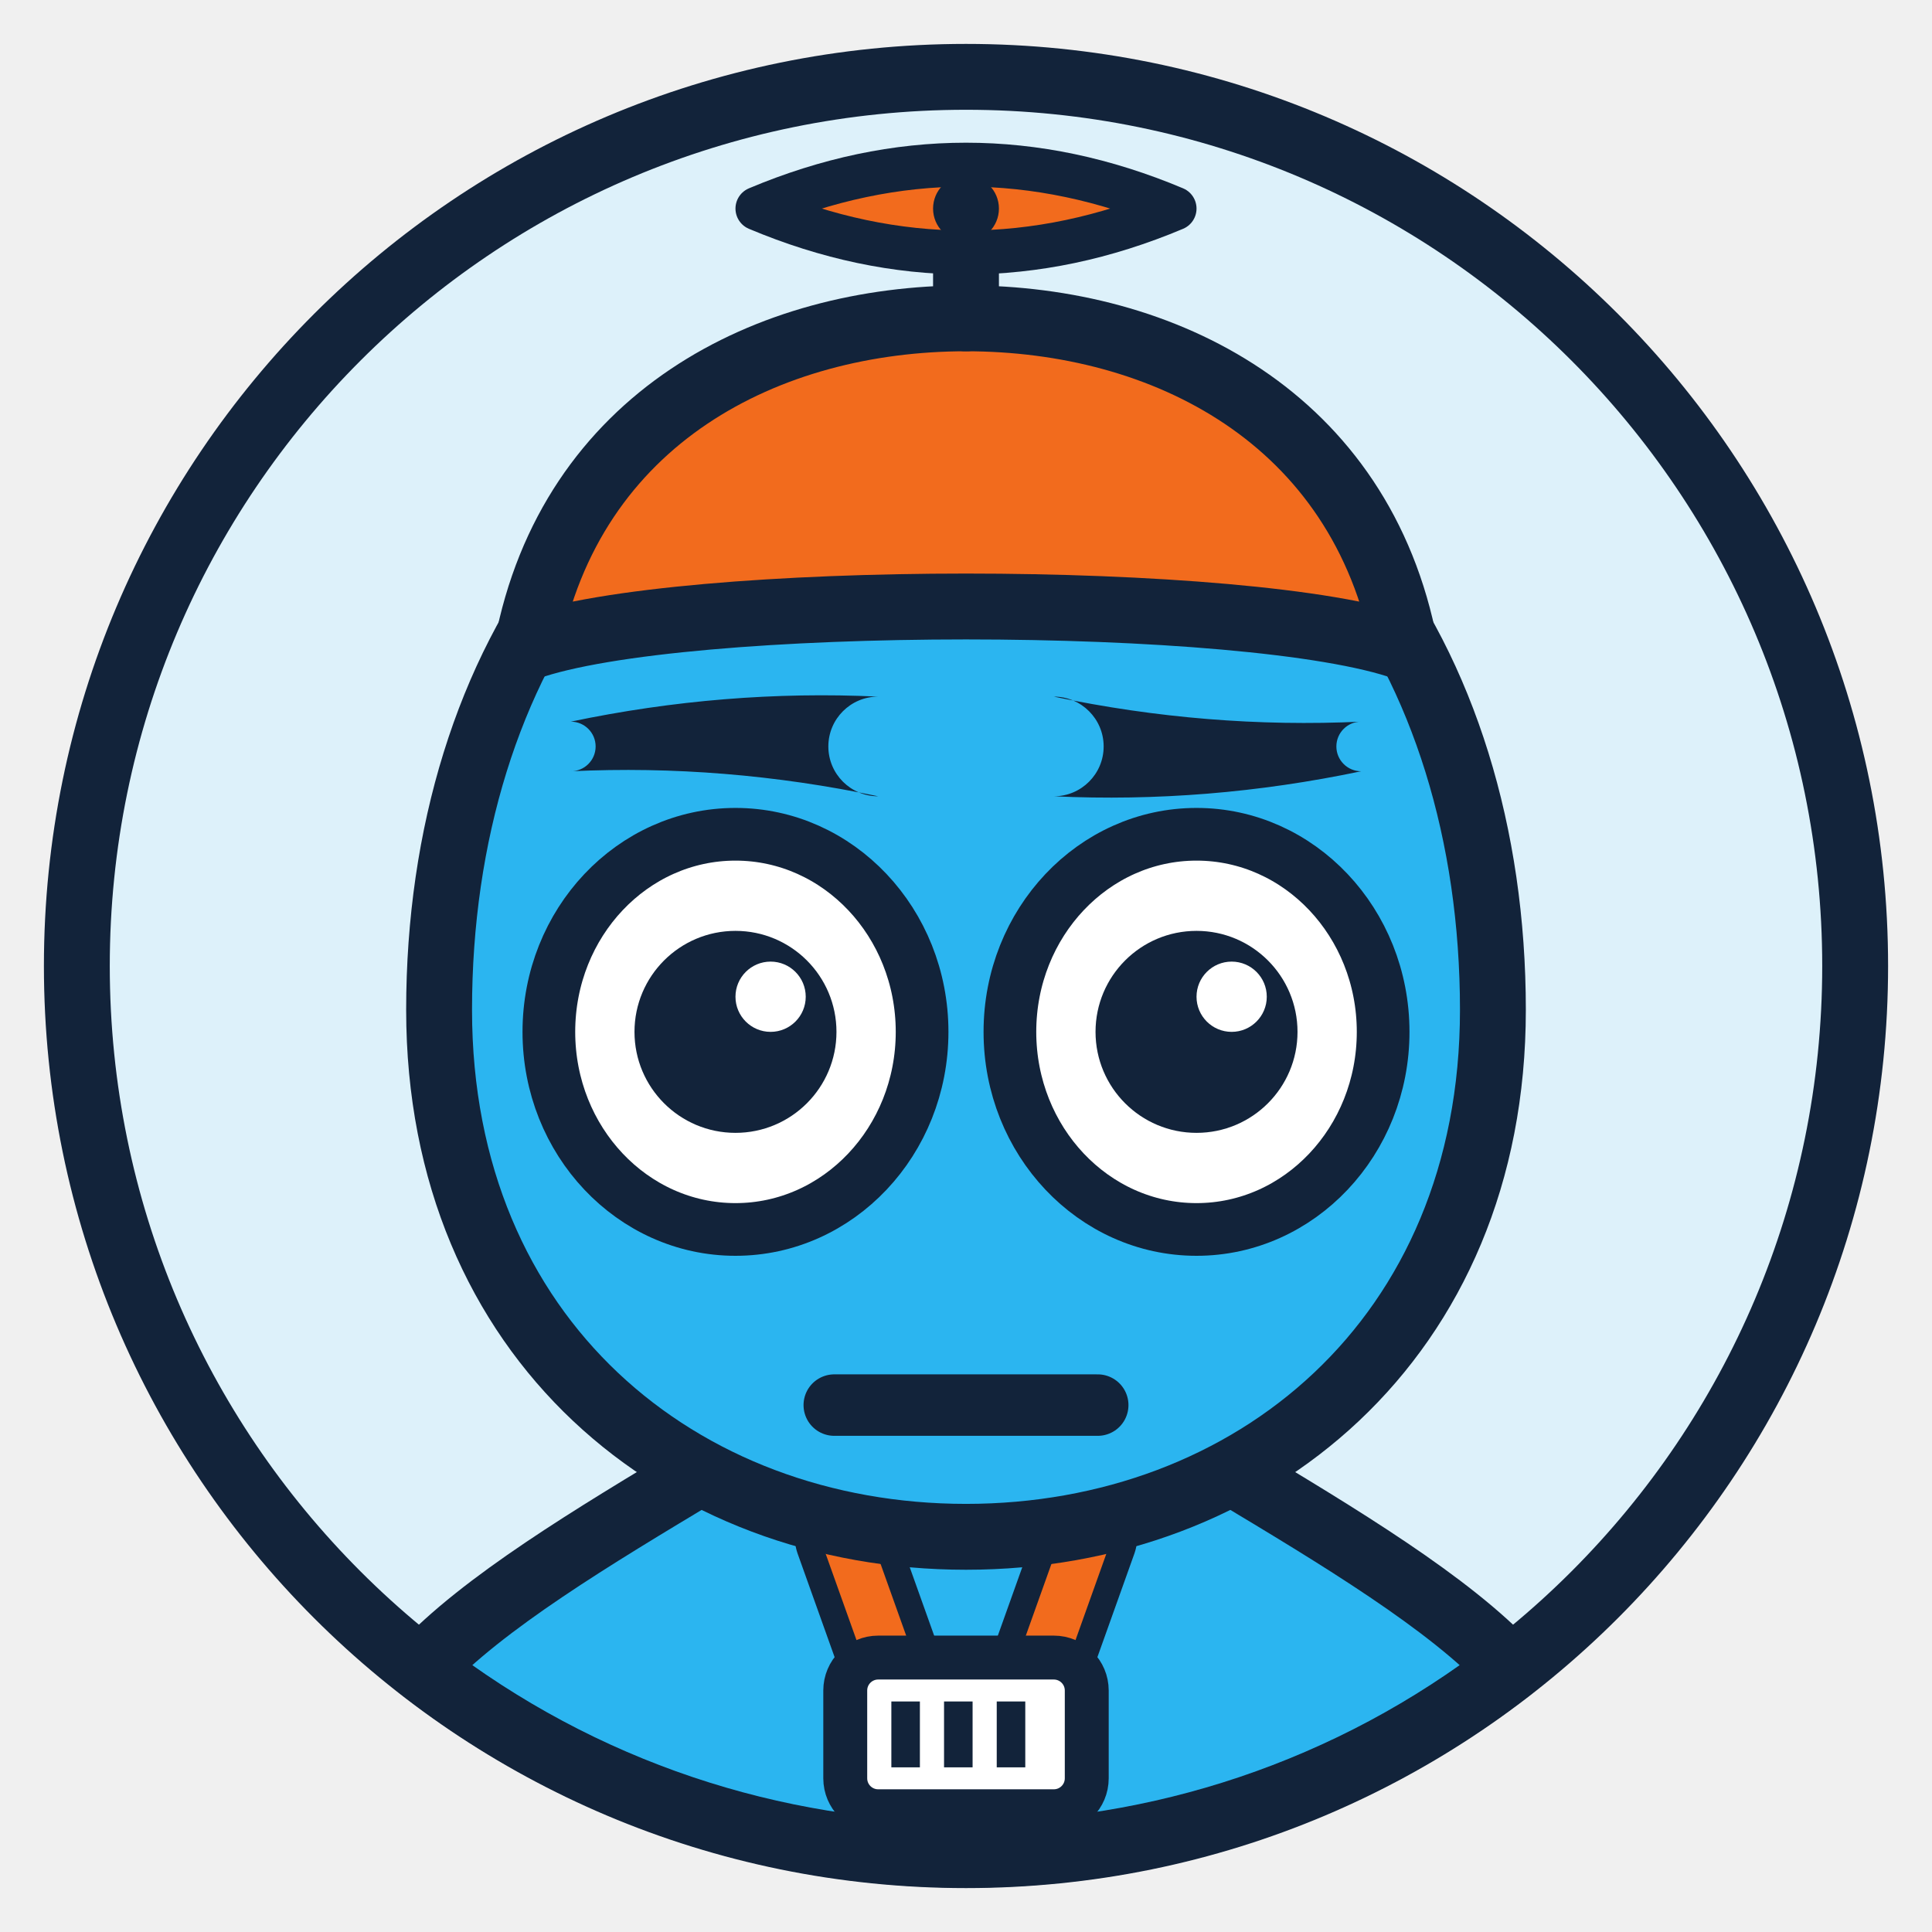
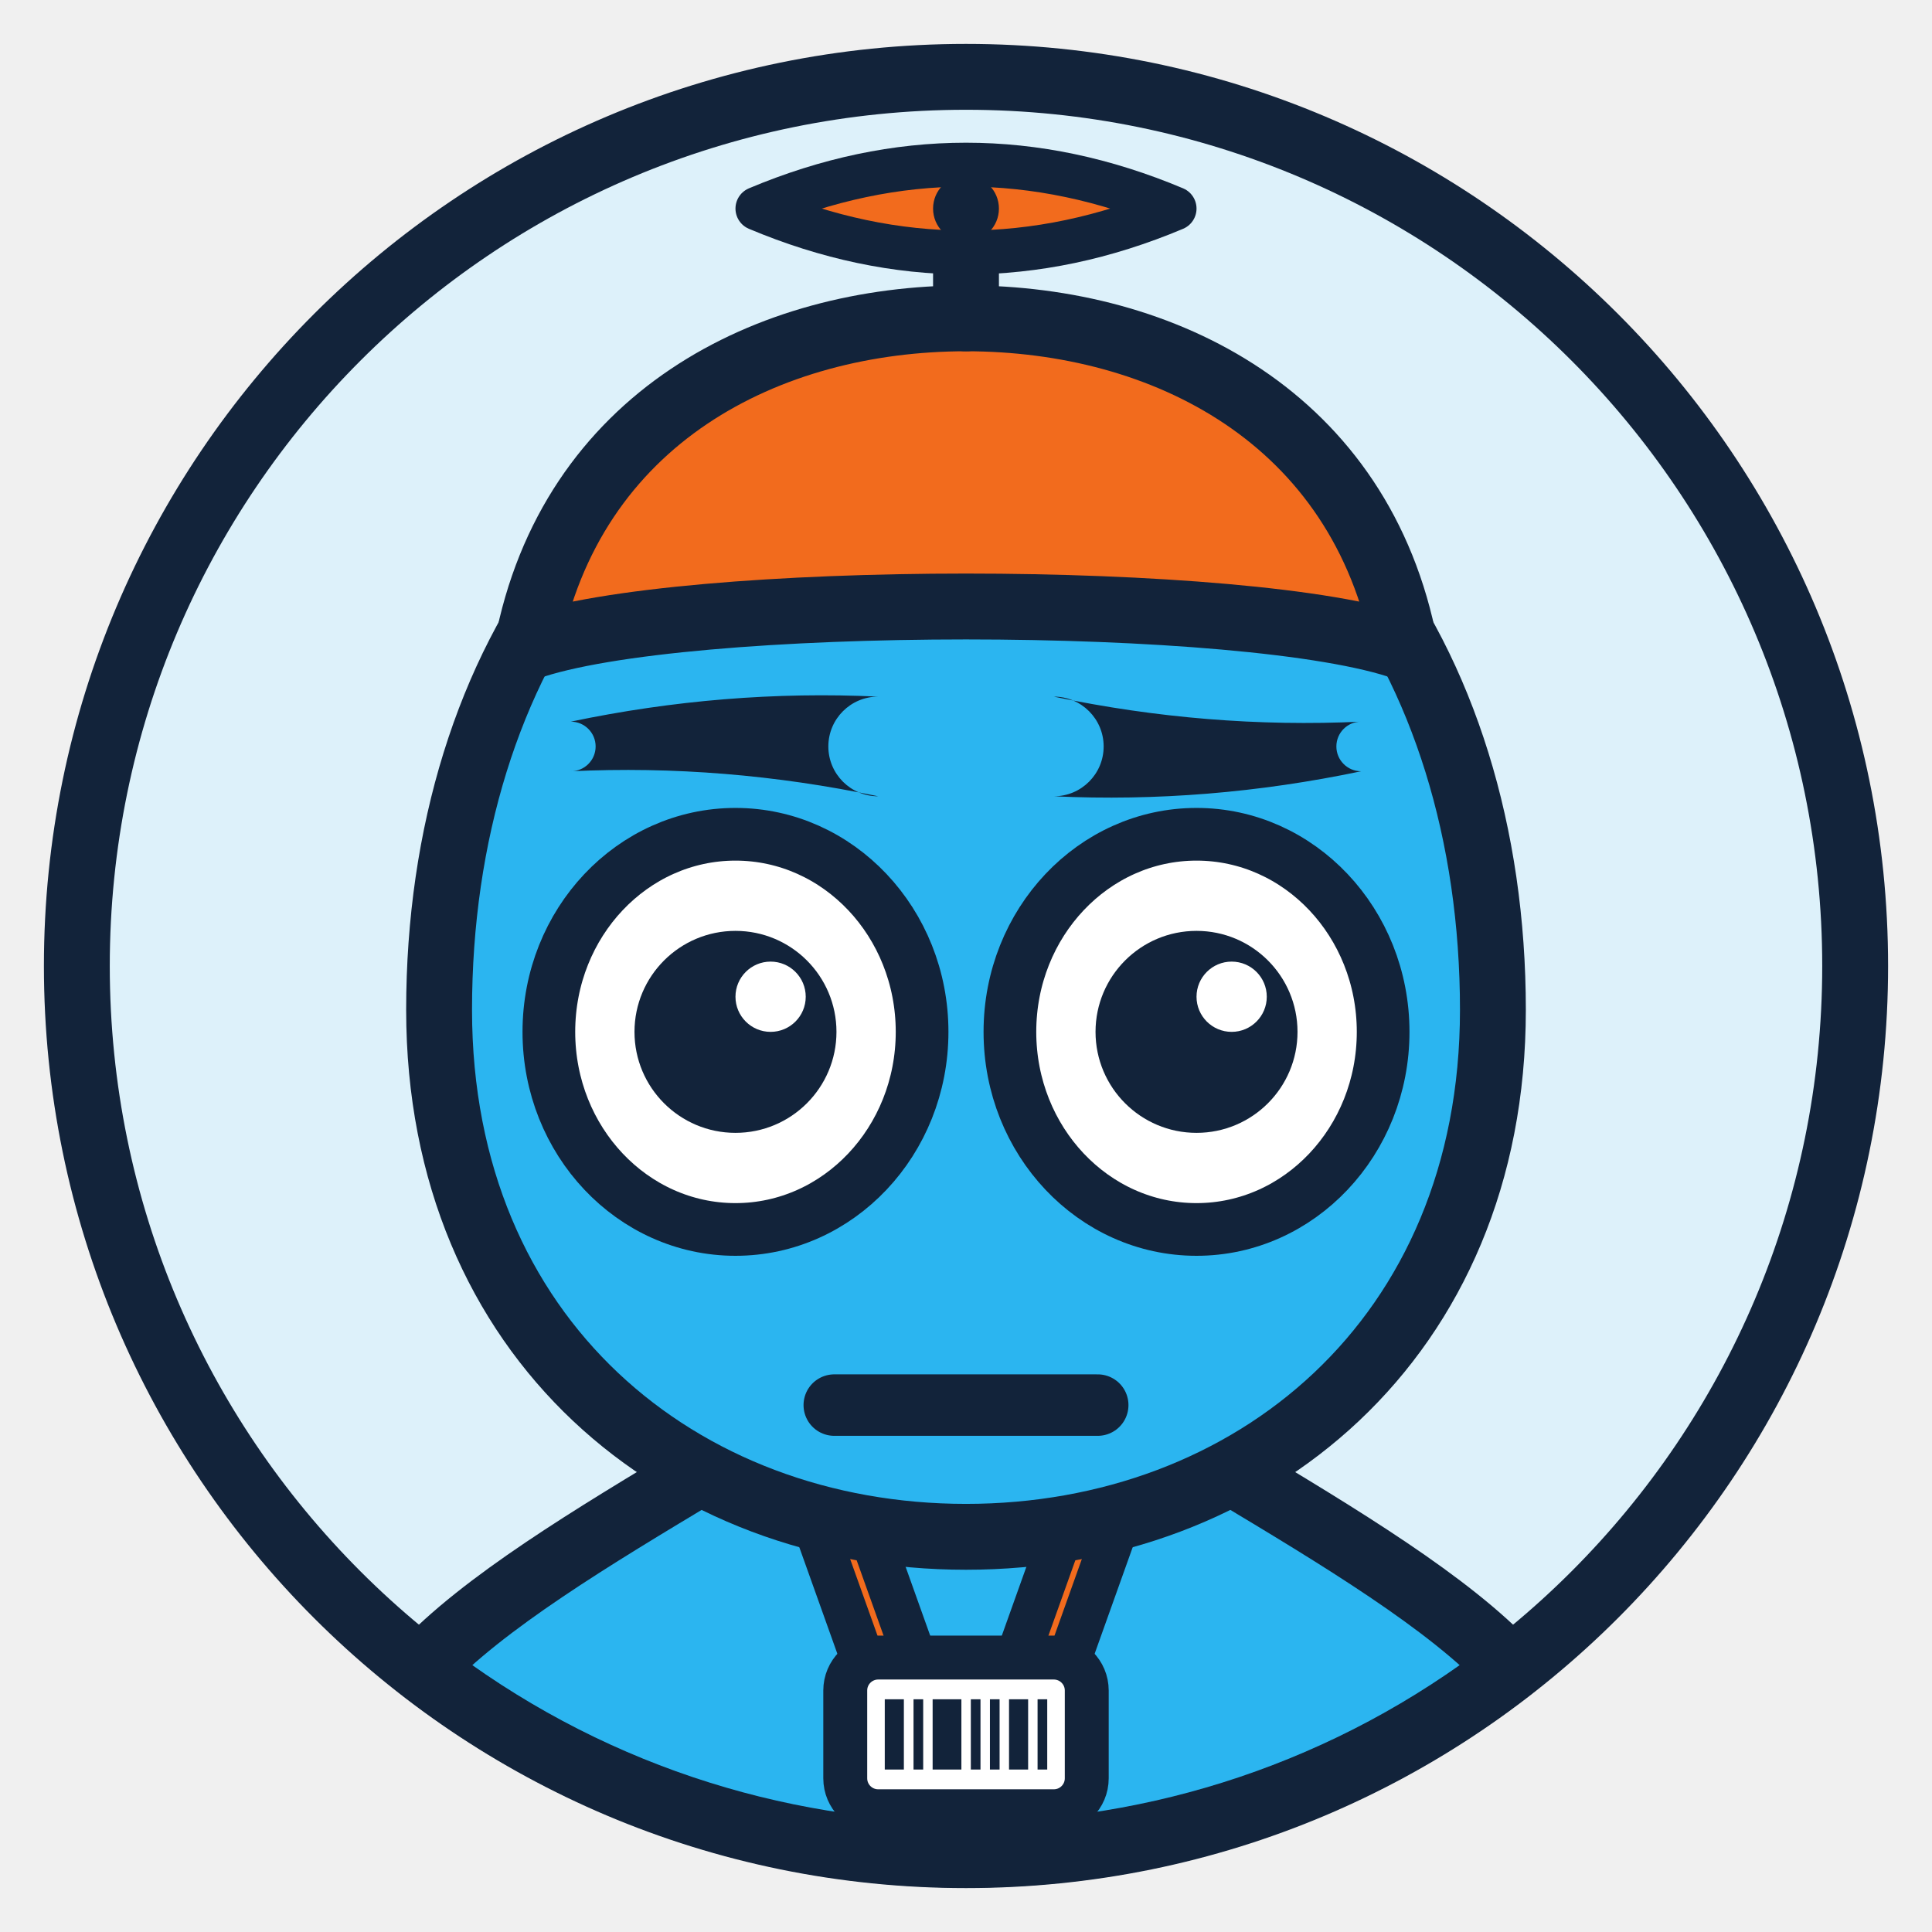
<svg xmlns="http://www.w3.org/2000/svg" viewBox="0 0 88 88" width="88" height="88" color="#12233A" role="img" aria-label="Shin: fair">
  <circle class="face-disc" cx="44" cy="44" r="40.5" fill="#DDF1FA" />
  <g class="face-body">
    <path d="M32 67 C27 70 22 73 19.2 76 A40.5 40.5 0 0 0 68.8 76 C66 73 61 70 56 67 Z" fill="#2BB5F0" stroke="currentColor" stroke-width="3" stroke-linejoin="round" />
-     <path d="M38.5 70 L41 77 M49.5 70 L47 77" stroke="currentColor" stroke-width="4.6" stroke-linecap="round" fill="none" />
-     <path d="M38.5 70 L41 77 M49.5 70 L47 77" stroke="#F26B1D" stroke-width="2.2" stroke-linecap="round" fill="none" />
+     <path d="M37.30 70 L39.70 70 L42.20 77 L39.80 77 Z M48.30 70 L50.70 70 L48.20 77 L45.80 77 Z" fill="#F26B1D" stroke="currentColor" stroke-width="2" stroke-linejoin="round" />
    <rect x="38.5" y="75.5" width="11" height="7" rx="1.5" fill="#FFFFFF" stroke="currentColor" stroke-width="2" />
-     <path d="M40.6 77.5 h1.3 v3 h-1.3 Z M43 77.5 h1.3 v3 h-1.3 Z M45.4 77.5 h1.3 v3 h-1.3 Z" fill="#12233A" />
+     <path d="M40.30 77.4 h0.87 v3.2 h-0.87 Z M41.61 77.4 h0.44 v3.2 h-0.44 Z M42.48 77.4 h1.31 v3.2 h-1.31 Z M44.22 77.4 h0.44 v3.2 h-0.44 Z M45.09 77.4 h0.44 v3.2 h-0.44 Z M45.96 77.4 h0.87 v3.2 h-0.87 Z M47.26 77.4 h0.44 v3.2 h-0.44 Z" fill="#12233A" />
  </g>
  <g class="face-head">
    <path class="face-skull" d="M44 17 C59 17 68 30 68 46 C68 61 57 70 44 70 C31 70 20 61 20 46 C20 30 29 17 44 17 Z" fill="#2BB5F0" stroke="currentColor" stroke-width="3" />
    <g class="face-hat">
      <path d="M24 29.5 C26 19 35 14.5 44 14.5 C53 14.5 62 19 64 29.5 C57 27 31 27 24 29.5 Z" fill="#F26B1D" stroke="currentColor" stroke-width="3" stroke-linejoin="round" />
      <path d="M44 14.5 L44 10.5" stroke="currentColor" stroke-width="3" stroke-linecap="round" />
      <g>
        <path d="M34.5 9.5 Q44 5.5 53.5 9.5 Q44 13.5 34.5 9.5 Z" fill="#F26B1D" stroke="currentColor" stroke-width="2" stroke-linejoin="round" />
        <circle cx="44" cy="9.5" r="1.5" fill="#12233A" />
      </g>
    </g>
    <g class="face-brows">
      <path d="M40.00 31.73 Q33.00 31.40 26.00 32.87 A1.13 1.13 0 0 1 26.00 35.13 Q33.00 34.80 40.00 36.27 A2.27 2.27 0 0 1 40.00 31.73 Z M48.00 36.27 Q55.00 36.60 62.00 35.13 A1.13 1.13 0 0 1 62.00 32.87 Q55.00 33.20 48.00 31.73 A2.27 2.27 0 0 1 48.00 36.27 Z" fill="currentColor" />
    </g>
    <g class="face-eyes">
      <ellipse cx="33.5" cy="47" rx="8.5" ry="9" fill="#FFFFFF" />
      <circle cx="33.5" cy="47" r="4.6" fill="#12233A" />
      <circle cx="35.1" cy="45.4" r="1.6" fill="#FFFFFF" />
      <ellipse cx="33.5" cy="47" rx="8.5" ry="9" fill="none" stroke="currentColor" stroke-width="2.4" />
      <ellipse cx="54.5" cy="47" rx="8.5" ry="9" fill="#FFFFFF" />
      <circle cx="54.5" cy="47" r="4.6" fill="#12233A" />
      <circle cx="56.1" cy="45.4" r="1.6" fill="#FFFFFF" />
      <ellipse cx="54.5" cy="47" rx="8.5" ry="9" fill="none" stroke="currentColor" stroke-width="2.4" />
    </g>
    <g class="face-mouth">
      <path d="M38 64 L50 64" stroke="currentColor" stroke-width="2.8" stroke-linecap="round" fill="none" />
    </g>
  </g>
  <g class="face-extras" />
  <circle class="face-ring" cx="44" cy="44" r="40.5" fill="none" stroke="currentColor" stroke-width="3" />
</svg>
